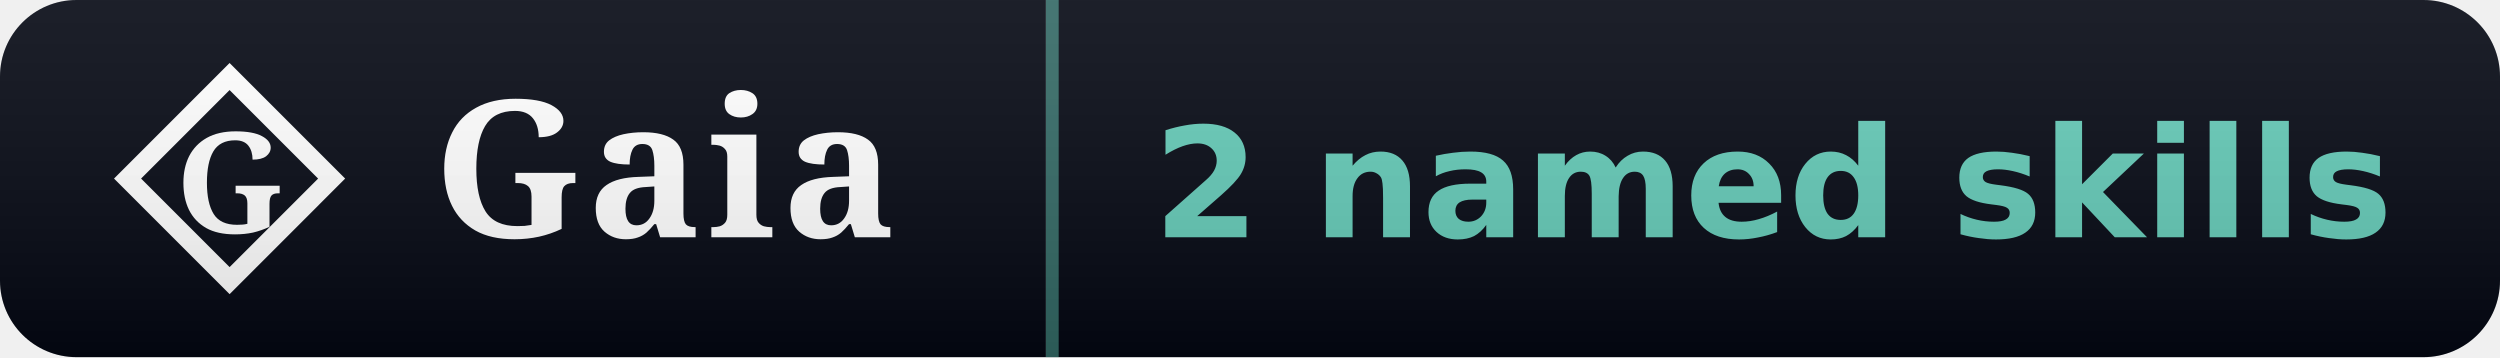
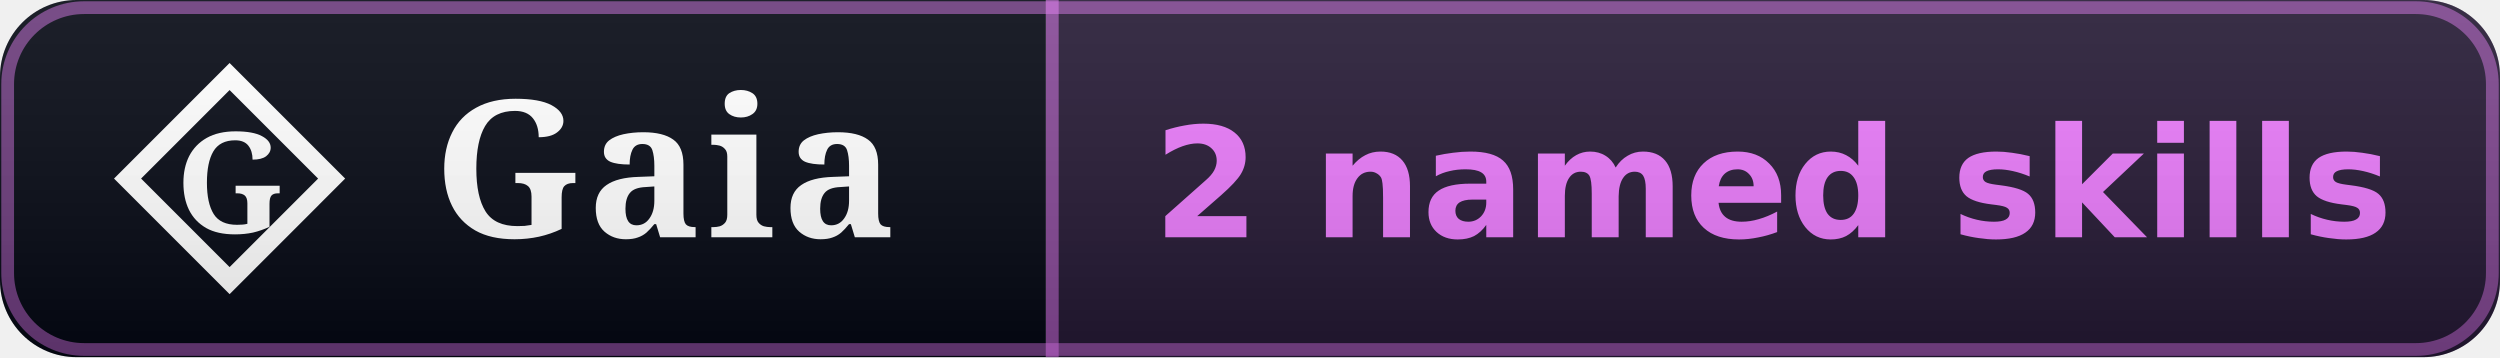
<svg xmlns="http://www.w3.org/2000/svg" width="196" height="28" viewBox="0 0 196 28" role="img" aria-label="Gaia: 2 named skills">
  <linearGradient id="sh" x2="0" y2="100%">
    <stop offset="0" stop-color="#fff" stop-opacity=".10" />
    <stop offset="1" stop-opacity=".14" />
  </linearGradient>
  <clipPath id="rc">
    <rect width="196" height="28" rx="6" fill="#fff" />
  </clipPath>
  <g clip-path="url(#rc)">
    <rect width="82" height="28" fill="#030712" />
    <rect x="82.0" width="114.0" height="28" fill="#030712" />
-     <rect x="82.0" width="1" height="28" fill="rgba(99,202,183,0.5)" />
+     <rect x="82.0" width="114.0" height="28" fill="rgba(232,121,249,0.14)" />
+     <rect x="82.0" width="1" height="28" fill="rgba(232,121,249,0.5)" />
    <path d="M 18 6 L 26 14 L 18 22 L 10 14 Z" fill="none" stroke="#ffffff" stroke-width="1.5" stroke-linejoin="miter" />
    <text x="18" y="14" font-family="EB Garamond, Georgia, serif" font-weight="600" font-size="11" fill="#ffffff" text-anchor="middle" dominant-baseline="central">G</text>
    <text x="34" y="18.6" font-family="EB Garamond, Georgia, serif" font-size="15" font-weight="600" fill="#fff" letter-spacing="0.5">Gaia</text>
-     <text x="139.0" y="18.6" font-family="Verdana,DejaVu Sans,sans-serif" font-size="12" font-weight="700" text-anchor="middle" fill="#63cab7">2 named skills</text>
+     <text x="139.0" y="18.6" font-family="Verdana,DejaVu Sans,sans-serif" font-size="12" font-weight="700" text-anchor="middle" fill="#e879f9">2 named skills</text>
+     <rect x="0.6" y="0.6" width="194.8" height="26.8" fill="none" stroke="rgba(232,121,249,0.45)" stroke-width="1" rx="6" />
    <rect width="196" height="28" fill="url(#sh)" />
  </g>
</svg>
